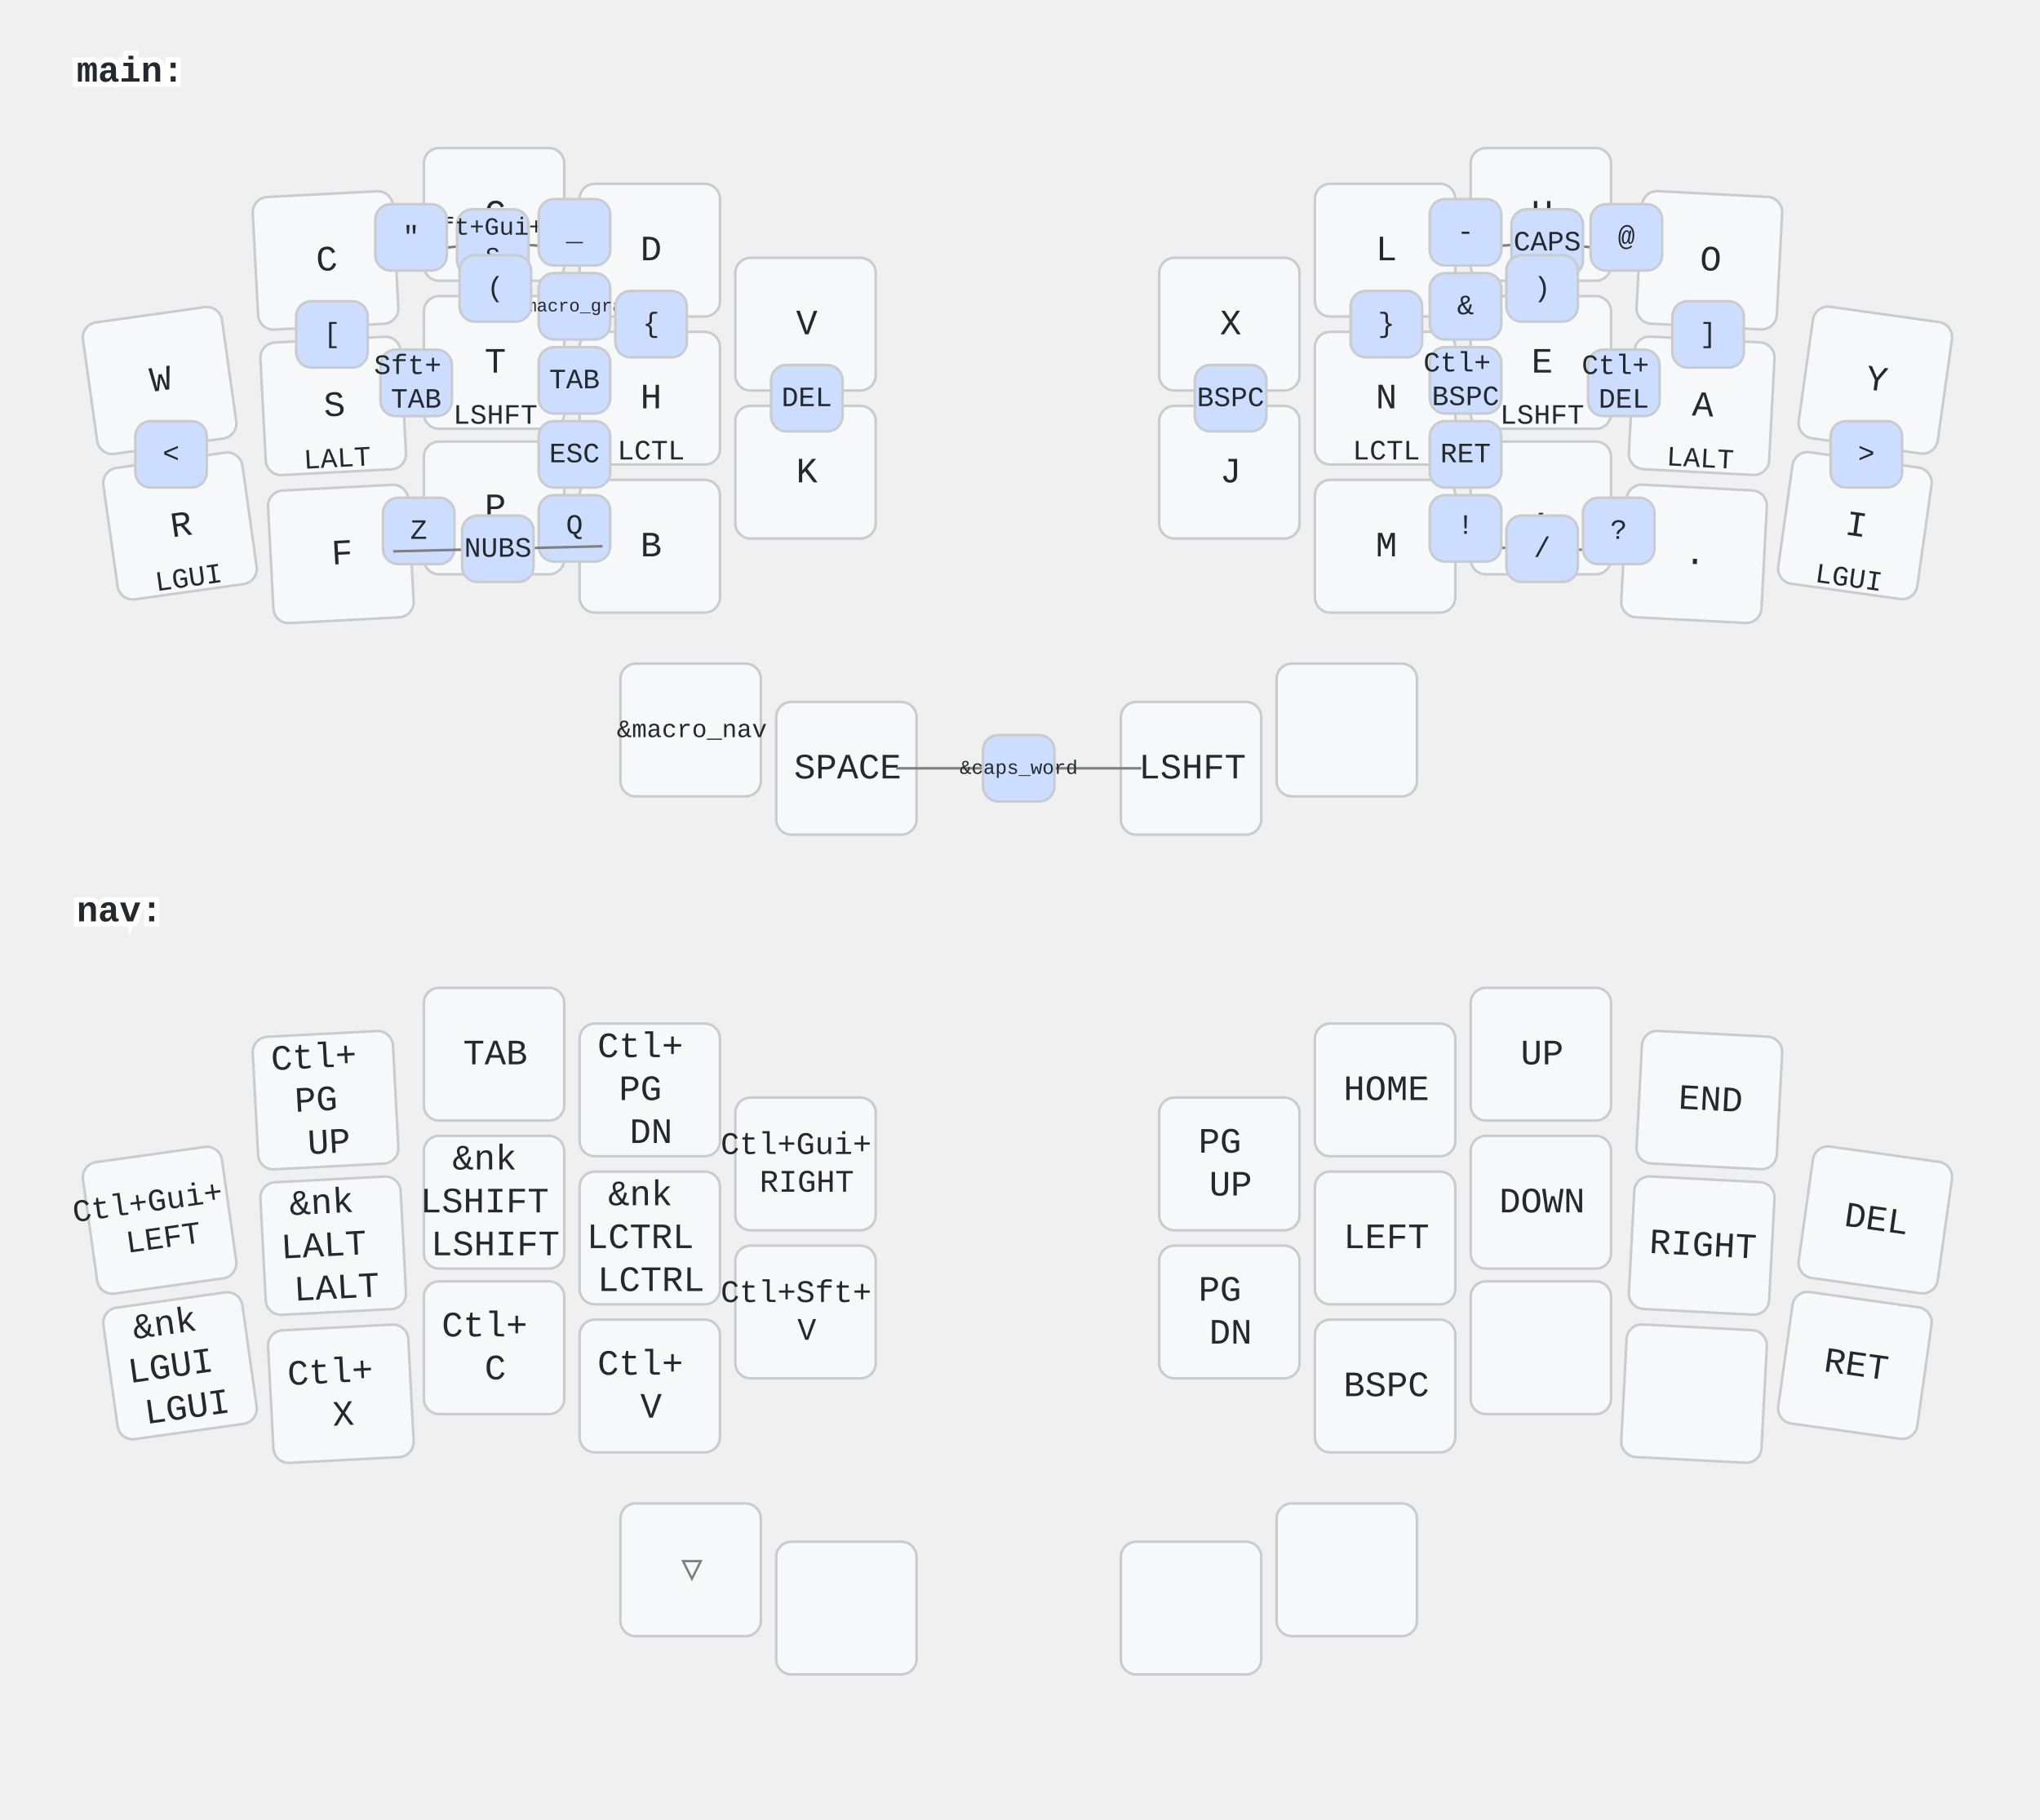
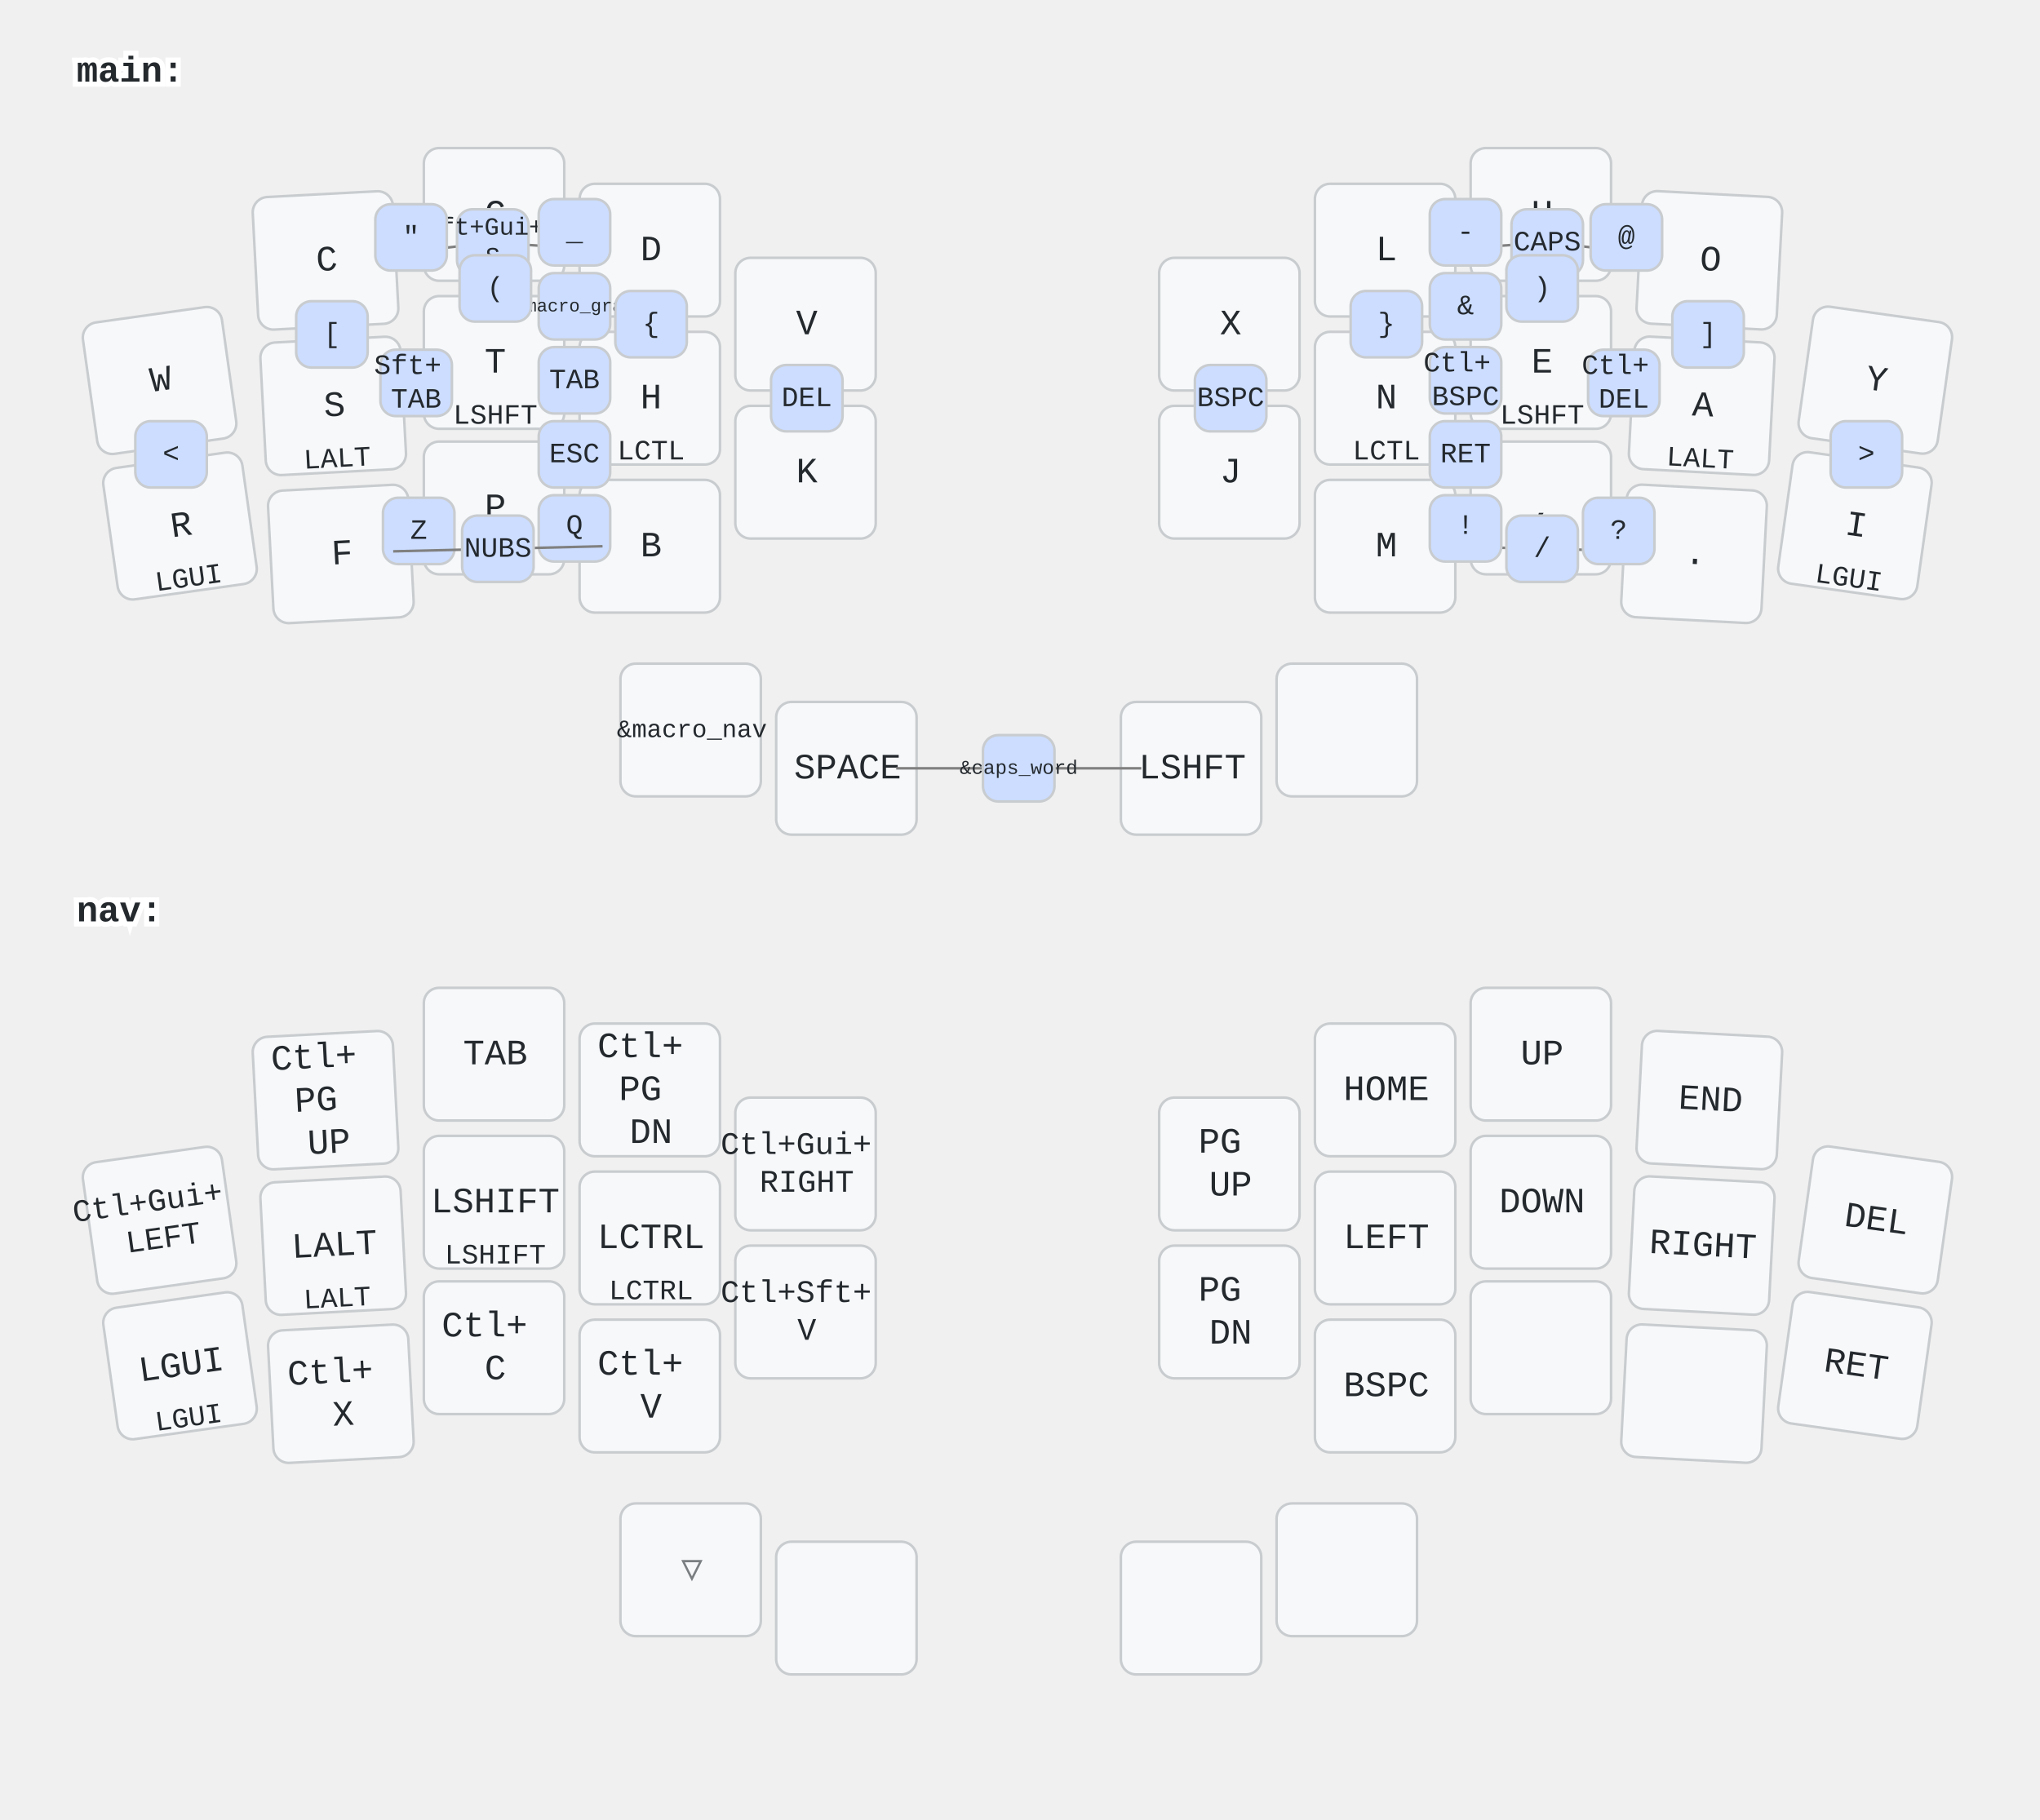
<svg xmlns="http://www.w3.org/2000/svg" width="799" height="713" viewBox="0 0 799 713" class="keymap">
  <style>/* inherit to force styles through use tags */
svg path {
    fill: inherit;
}

/* font and background color specifications */
svg.keymap {
    font-family: SFMono-Regular,Consolas,Liberation Mono,Menlo,monospace;
    font-size: 14px;
    font-kerning: normal;
    text-rendering: optimizeLegibility;
    fill: #24292e;
}

/* default key styling */
rect.key {
    fill: #f6f8fa;
}

rect.key, rect.combo {
    stroke: #c9cccf;
    stroke-width: 1;
}

/* default key side styling, only used is draw_key_sides is set */
rect.side {
    filter: brightness(90%);
}

/* color accent for combo boxes */
rect.combo, rect.combo-separate {
    fill: #cdf;
}

/* color accent for held keys */
rect.held, rect.combo.held {
    fill: #fdd;
}

/* color accent for ghost (optional) keys */
rect.ghost, rect.combo.ghost {
    stroke-dasharray: 4, 4;
    stroke-width: 2;
}

text {
    text-anchor: middle;
    dominant-baseline: middle;
}

/* styling for layer labels */
text.label {
    font-weight: bold;
    text-anchor: start;
    stroke: white;
    stroke-width: 4;
    paint-order: stroke;
}

/* styling for optional footer */
text.footer {
    text-anchor: end;
    dominant-baseline: auto;
    stroke: white;
    stroke-width: 4;
    paint-order: stroke;
}

/* styling for combo tap, and key hold/shifted label text */
text.combo, text.hold, text.shifted {
    font-size: 11px;
}

text.hold {
    text-anchor: middle;
    dominant-baseline: auto;
}

text.shifted {
    text-anchor: middle;
    dominant-baseline: hanging;
}

text.layer-activator {
    text-decoration: underline;
}

/* styling for hold/shifted label text in combo box */
text.combo.hold, text.combo.shifted {
    font-size: 8px;
}

/* lighter symbol for transparent keys */
text.trans {
    fill: #7b7e81;
}

/* styling for combo dendrons */
path.combo {
    stroke-width: 1;
    stroke: gray;
    fill: none;
}

/* Start Tabler Icons Cleanup */
/* cannot use height/width with glyphs */
.icon-tabler &gt; path {
    fill: inherit;
    stroke: inherit;
    stroke-width: 2;
}
/* hide tabler's default box */
.icon-tabler &gt; path[stroke="none"][fill="none"] {
    visibility: hidden;
}
/* End Tabler Icons Cleanup */
</style>
  <g transform="translate(30, 0)" class="layer-main">
    <text x="0" y="28" class="label" id="main">main:</text>
    <g transform="translate(0, 56)">
      <g transform="translate(33, 93) rotate(-8.0)" class="key keypos-0">
        <rect rx="6" ry="6" x="-28" y="-26" width="55" height="52" class="key" />
        <text x="0" y="0" class="key tap">W</text>
      </g>
      <g transform="translate(98, 46) rotate(-3.0)" class="key keypos-1">
        <rect rx="6" ry="6" x="-28" y="-26" width="55" height="52" class="key" />
        <text x="0" y="0" class="key tap">C</text>
      </g>
      <g transform="translate(164, 28)" class="key keypos-2">
        <rect rx="6" ry="6" x="-28" y="-26" width="55" height="52" class="key" />
        <text x="0" y="0" class="key tap">G</text>
      </g>
      <g transform="translate(225, 42)" class="key keypos-3">
        <rect rx="6" ry="6" x="-28" y="-26" width="55" height="52" class="key" />
        <text x="0" y="0" class="key tap">D</text>
      </g>
      <g transform="translate(286, 71)" class="key keypos-4">
        <rect rx="6" ry="6" x="-28" y="-26" width="55" height="52" class="key" />
        <text x="0" y="0" class="key tap">V</text>
      </g>
      <g transform="translate(452, 71)" class="key keypos-5">
        <rect rx="6" ry="6" x="-28" y="-26" width="55" height="52" class="key" />
        <text x="0" y="0" class="key tap">X</text>
      </g>
      <g transform="translate(513, 42)" class="key keypos-6">
        <rect rx="6" ry="6" x="-28" y="-26" width="55" height="52" class="key" />
        <text x="0" y="0" class="key tap">L</text>
      </g>
      <g transform="translate(574, 28)" class="key keypos-7">
        <rect rx="6" ry="6" x="-28" y="-26" width="55" height="52" class="key" />
        <text x="0" y="0" class="key tap">U</text>
      </g>
      <g transform="translate(640, 46) rotate(3.0)" class="key keypos-8">
        <rect rx="6" ry="6" x="-28" y="-26" width="55" height="52" class="key" />
        <text x="0" y="0" class="key tap">O</text>
      </g>
      <g transform="translate(705, 93) rotate(8.0)" class="key keypos-9">
        <rect rx="6" ry="6" x="-28" y="-26" width="55" height="52" class="key" />
        <text x="0" y="0" class="key tap">Y</text>
      </g>
      <g transform="translate(41, 150) rotate(-8.0)" class="key keypos-10">
        <rect rx="6" ry="6" x="-28" y="-26" width="55" height="52" class="key" />
        <text x="0" y="0" class="key tap">R</text>
        <text x="0" y="24" class="key hold">LGUI</text>
      </g>
      <g transform="translate(101, 103) rotate(-3.0)" class="key keypos-11">
        <rect rx="6" ry="6" x="-28" y="-26" width="55" height="52" class="key" />
        <text x="0" y="0" class="key tap">S</text>
        <text x="0" y="24" class="key hold">LALT</text>
      </g>
      <g transform="translate(164, 86)" class="key keypos-12">
        <rect rx="6" ry="6" x="-28" y="-26" width="55" height="52" class="key" />
        <text x="0" y="0" class="key tap">T</text>
        <text x="0" y="24" class="key hold">LSHFT</text>
      </g>
      <g transform="translate(225, 100)" class="key keypos-13">
        <rect rx="6" ry="6" x="-28" y="-26" width="55" height="52" class="key" />
        <text x="0" y="0" class="key tap">H</text>
        <text x="0" y="24" class="key hold">LCTL</text>
      </g>
      <g transform="translate(286, 129)" class="key keypos-14">
        <rect rx="6" ry="6" x="-28" y="-26" width="55" height="52" class="key" />
        <text x="0" y="0" class="key tap">K</text>
      </g>
      <g transform="translate(452, 129)" class="key keypos-15">
        <rect rx="6" ry="6" x="-28" y="-26" width="55" height="52" class="key" />
        <text x="0" y="0" class="key tap">J</text>
      </g>
      <g transform="translate(513, 100)" class="key keypos-16">
        <rect rx="6" ry="6" x="-28" y="-26" width="55" height="52" class="key" />
        <text x="0" y="0" class="key tap">N</text>
        <text x="0" y="24" class="key hold">LCTL</text>
      </g>
      <g transform="translate(574, 86)" class="key keypos-17">
        <rect rx="6" ry="6" x="-28" y="-26" width="55" height="52" class="key" />
        <text x="0" y="0" class="key tap">E</text>
        <text x="0" y="24" class="key hold">LSHFT</text>
      </g>
      <g transform="translate(637, 103) rotate(3.0)" class="key keypos-18">
        <rect rx="6" ry="6" x="-28" y="-26" width="55" height="52" class="key" />
        <text x="0" y="0" class="key tap">A</text>
        <text x="0" y="24" class="key hold">LALT</text>
      </g>
      <g transform="translate(697, 150) rotate(8.0)" class="key keypos-19">
        <rect rx="6" ry="6" x="-28" y="-26" width="55" height="52" class="key" />
        <text x="0" y="0" class="key tap">I</text>
        <text x="0" y="24" class="key hold">LGUI</text>
      </g>
      <g transform="translate(104, 161) rotate(-3.0)" class="key keypos-20">
        <rect rx="6" ry="6" x="-28" y="-26" width="55" height="52" class="key" />
        <text x="0" y="0" class="key tap">F</text>
      </g>
      <g transform="translate(164, 143)" class="key keypos-21">
        <rect rx="6" ry="6" x="-28" y="-26" width="55" height="52" class="key" />
        <text x="0" y="0" class="key tap">P</text>
      </g>
      <g transform="translate(225, 158)" class="key keypos-22">
        <rect rx="6" ry="6" x="-28" y="-26" width="55" height="52" class="key" />
        <text x="0" y="0" class="key tap">B</text>
      </g>
      <g transform="translate(513, 158)" class="key keypos-23">
        <rect rx="6" ry="6" x="-28" y="-26" width="55" height="52" class="key" />
        <text x="0" y="0" class="key tap">M</text>
      </g>
      <g transform="translate(574, 143)" class="key keypos-24">
        <rect rx="6" ry="6" x="-28" y="-26" width="55" height="52" class="key" />
        <text x="0" y="0" class="key tap">,</text>
      </g>
      <g transform="translate(634, 161) rotate(3.0)" class="key keypos-25">
        <rect rx="6" ry="6" x="-28" y="-26" width="55" height="52" class="key" />
        <text x="0" y="0" class="key tap">.</text>
      </g>
      <g transform="translate(241, 230)" class="key keypos-26">
        <rect rx="6" ry="6" x="-28" y="-26" width="55" height="52" class="key" />
        <text x="0" y="0" class="key tap">
          <tspan style="font-size: 70%">&amp;macro_nav</tspan>
        </text>
      </g>
      <g transform="translate(302, 245)" class="key keypos-27">
        <rect rx="6" ry="6" x="-28" y="-26" width="55" height="52" class="key" />
        <text x="0" y="0" class="key tap">SPACE</text>
      </g>
      <g transform="translate(437, 245)" class="key keypos-28">
        <rect rx="6" ry="6" x="-28" y="-26" width="55" height="52" class="key" />
        <text x="0" y="0" class="key tap">LSHFT</text>
      </g>
      <g transform="translate(498, 230)" class="key keypos-29">
        <rect rx="6" ry="6" x="-28" y="-26" width="55" height="52" class="key" />
      </g>
      <g class="combo combopos-0">
        <rect rx="6" ry="6" x="120" y="139" width="28" height="26" class="combo" />
        <text x="134" y="152" class="combo tap">Z</text>
      </g>
      <g class="combo combopos-1">
        <rect rx="6" ry="6" x="181" y="138" width="28" height="26" class="combo" />
        <text x="195" y="150" class="combo tap">Q</text>
      </g>
      <g class="combo combopos-2">
        <rect rx="6" ry="6" x="272" y="87" width="28" height="26" class="combo" />
        <text x="286" y="100" class="combo tap">DEL</text>
      </g>
      <g class="combo combopos-3">
        <rect rx="6" ry="6" x="438" y="87" width="28" height="26" class="combo" />
        <text x="452" y="100" class="combo tap">BSPC</text>
      </g>
      <g class="combo combopos-4">
        <path d="M576,39 l-43,3" class="combo" />
        <path d="M576,39 l45,5" class="combo" />
        <rect rx="6" ry="6" x="562" y="26" width="28" height="26" class="combo" />
        <text x="576" y="39" class="combo tap">CAPS</text>
      </g>
      <g class="combo combopos-5">
        <path d="M369,245 l-48,0" class="combo" />
        <path d="M369,245 l48,0" class="combo" />
        <rect rx="6" ry="6" x="355" y="232" width="28" height="26" class="combo" />
        <text x="369" y="245" class="combo tap">
          <tspan style="font-size: 70%">&amp;caps_word</tspan>
        </text>
      </g>
      <g class="combo combopos-6">
        <rect rx="6" ry="6" x="181" y="109" width="28" height="26" class="combo" />
        <text x="195" y="122" class="combo tap">ESC</text>
      </g>
      <g class="combo combopos-7">
        <rect rx="6" ry="6" x="530" y="109" width="28" height="26" class="combo" />
        <text x="544" y="122" class="combo tap">RET</text>
      </g>
      <g class="combo combopos-8">
        <path d="M163,39 l-45,5" class="combo" />
        <path d="M163,39 l43,3" class="combo" />
        <rect rx="6" ry="6" x="149" y="26" width="28" height="26" class="combo" />
        <text x="163" y="39" class="combo tap">
          <tspan x="163" dy="-0.6em" style="font-size: 88%">Sft+Gui+</tspan>
          <tspan x="163" dy="1.2em" style="font-size: 88%">S</tspan>
        </text>
      </g>
      <g class="combo combopos-9">
        <rect rx="6" ry="6" x="181" y="51" width="28" height="26" class="combo" />
        <text x="195" y="64" class="combo tap">
          <tspan style="font-size: 64%">&amp;macro_gra…</tspan>
        </text>
      </g>
      <g class="combo combopos-10">
        <rect rx="6" ry="6" x="119" y="81" width="28" height="26" class="combo" />
        <text x="133" y="94" class="combo tap">
          <tspan x="133" dy="-0.6em">Sft+</tspan>
          <tspan x="133" dy="1.2em">TAB</tspan>
        </text>
      </g>
      <g class="combo combopos-11">
        <rect rx="6" ry="6" x="181" y="80" width="28" height="26" class="combo" />
        <text x="195" y="93" class="combo tap">TAB</text>
      </g>
      <g class="combo combopos-12">
        <rect rx="6" ry="6" x="530" y="80" width="28" height="26" class="combo" />
        <text x="544" y="93" class="combo tap">
          <tspan x="544" dy="-0.6em">Ctl+</tspan>
          <tspan x="544" dy="1.2em">BSPC</tspan>
        </text>
      </g>
      <g class="combo combopos-13">
        <rect rx="6" ry="6" x="592" y="81" width="28" height="26" class="combo" />
        <text x="606" y="94" class="combo tap">
          <tspan x="606" dy="-0.6em">Ctl+</tspan>
          <tspan x="606" dy="1.2em">DEL</tspan>
        </text>
      </g>
      <g class="combo combopos-14">
        <rect rx="6" ry="6" x="181" y="22" width="28" height="26" class="combo" />
        <text x="195" y="35" class="combo tap">_</text>
      </g>
      <g class="combo combopos-15">
        <rect rx="6" ry="6" x="530" y="22" width="28" height="26" class="combo" />
        <text x="544" y="35" class="combo tap">-</text>
      </g>
      <g class="combo combopos-16">
        <rect rx="6" ry="6" x="530" y="51" width="28" height="26" class="combo" />
        <text x="544" y="64" class="combo tap">&amp;</text>
      </g>
      <g class="combo combopos-17">
        <path d="M574,159 l-41,-1" class="combo" />
        <path d="M574,159 l41,1" class="combo" />
        <rect rx="6" ry="6" x="560" y="146" width="28" height="26" class="combo" />
        <text x="574" y="159" class="combo tap">/</text>
      </g>
      <g class="combo combopos-18">
        <rect rx="6" ry="6" x="530" y="138" width="28" height="26" class="combo" />
        <text x="544" y="150" class="combo tap">!</text>
      </g>
      <g class="combo combopos-19">
        <rect rx="6" ry="6" x="590" y="139" width="28" height="26" class="combo" />
        <text x="604" y="152" class="combo tap">?</text>
      </g>
      <g class="combo combopos-20">
        <rect rx="6" ry="6" x="117" y="24" width="28" height="26" class="combo" />
        <text x="131" y="37" class="combo tap">"</text>
      </g>
      <g class="combo combopos-21">
        <rect rx="6" ry="6" x="593" y="24" width="28" height="26" class="combo" />
        <text x="607" y="37" class="combo tap">@</text>
      </g>
      <g class="combo combopos-22">
        <path d="M165,159 l-41,1" class="combo" />
        <path d="M165,159 l41,-1" class="combo" />
        <rect rx="6" ry="6" x="151" y="146" width="28" height="26" class="combo" />
        <text x="165" y="159" class="combo tap">NUBS</text>
      </g>
      <g class="combo combopos-23">
        <rect rx="6" ry="6" x="23" y="109" width="28" height="26" class="combo" />
        <text x="37" y="122" class="combo tap">&lt;</text>
      </g>
      <g class="combo combopos-24">
        <rect rx="6" ry="6" x="86" y="62" width="28" height="26" class="combo" />
        <text x="100" y="75" class="combo tap">[</text>
      </g>
      <g class="combo combopos-25">
        <rect rx="6" ry="6" x="150" y="44" width="28" height="26" class="combo" />
        <text x="164" y="57" class="combo tap">(</text>
      </g>
      <g class="combo combopos-26">
        <rect rx="6" ry="6" x="211" y="58" width="28" height="26" class="combo" />
        <text x="225" y="71" class="combo tap">{</text>
      </g>
      <g class="combo combopos-27">
        <rect rx="6" ry="6" x="687" y="109" width="28" height="26" class="combo" />
        <text x="701" y="122" class="combo tap">&gt;</text>
      </g>
      <g class="combo combopos-28">
        <rect rx="6" ry="6" x="499" y="58" width="28" height="26" class="combo" />
        <text x="513" y="71" class="combo tap">}</text>
      </g>
      <g class="combo combopos-29">
        <rect rx="6" ry="6" x="560" y="44" width="28" height="26" class="combo" />
        <text x="574" y="57" class="combo tap">)</text>
      </g>
      <g class="combo combopos-30">
        <rect rx="6" ry="6" x="625" y="62" width="28" height="26" class="combo" />
        <text x="639" y="75" class="combo tap">]</text>
      </g>
    </g>
  </g>
  <g transform="translate(30, 329)" class="layer-nav">
    <text x="0" y="28" class="label" id="nav">nav:</text>
    <g transform="translate(0, 56)">
      <g transform="translate(33, 93) rotate(-8.0)" class="key keypos-0">
        <rect rx="6" ry="6" x="-28" y="-26" width="55" height="52" class="key" />
        <text x="0" y="0" class="key tap">
          <tspan x="0" dy="-0.6em" style="font-size: 88%">Ctl+Gui+</tspan>
          <tspan x="0" dy="1.2em" style="font-size: 88%">LEFT</tspan>
        </text>
      </g>
      <g transform="translate(98, 46) rotate(-3.0)" class="key keypos-1">
        <rect rx="6" ry="6" x="-28" y="-26" width="55" height="52" class="key" />
        <text x="0" y="0" class="key tap">
          <tspan x="0" dy="-1.2em">Ctl+</tspan>
          <tspan x="0" dy="1.2em">PG</tspan>
          <tspan x="0" dy="1.2em">UP</tspan>
        </text>
      </g>
      <g transform="translate(164, 28)" class="key keypos-2">
        <rect rx="6" ry="6" x="-28" y="-26" width="55" height="52" class="key" />
        <text x="0" y="0" class="key tap">TAB</text>
      </g>
      <g transform="translate(225, 42)" class="key keypos-3">
        <rect rx="6" ry="6" x="-28" y="-26" width="55" height="52" class="key" />
        <text x="0" y="0" class="key tap">
          <tspan x="0" dy="-1.2em">Ctl+</tspan>
          <tspan x="0" dy="1.2em">PG</tspan>
          <tspan x="0" dy="1.2em">DN</tspan>
        </text>
      </g>
      <g transform="translate(286, 71)" class="key keypos-4">
        <rect rx="6" ry="6" x="-28" y="-26" width="55" height="52" class="key" />
        <text x="0" y="0" class="key tap">
          <tspan x="0" dy="-0.6em" style="font-size: 88%">Ctl+Gui+</tspan>
          <tspan x="0" dy="1.2em" style="font-size: 88%">RIGHT</tspan>
        </text>
      </g>
      <g transform="translate(452, 71)" class="key keypos-5">
        <rect rx="6" ry="6" x="-28" y="-26" width="55" height="52" class="key" />
        <text x="0" y="0" class="key tap">
          <tspan x="0" dy="-0.6em">PG</tspan>
          <tspan x="0" dy="1.2em">UP</tspan>
        </text>
      </g>
      <g transform="translate(513, 42)" class="key keypos-6">
        <rect rx="6" ry="6" x="-28" y="-26" width="55" height="52" class="key" />
        <text x="0" y="0" class="key tap">HOME</text>
      </g>
      <g transform="translate(574, 28)" class="key keypos-7">
        <rect rx="6" ry="6" x="-28" y="-26" width="55" height="52" class="key" />
        <text x="0" y="0" class="key tap">UP</text>
      </g>
      <g transform="translate(640, 46) rotate(3.0)" class="key keypos-8">
        <rect rx="6" ry="6" x="-28" y="-26" width="55" height="52" class="key" />
        <text x="0" y="0" class="key tap">END</text>
      </g>
      <g transform="translate(705, 93) rotate(8.0)" class="key keypos-9">
        <rect rx="6" ry="6" x="-28" y="-26" width="55" height="52" class="key" />
        <text x="0" y="0" class="key tap">DEL</text>
      </g>
      <g transform="translate(41, 150) rotate(-8.0)" class="key keypos-10">
        <rect rx="6" ry="6" x="-28" y="-26" width="55" height="52" class="key" />
-         <text x="0" y="0" class="key tap">
-           <tspan x="0" dy="-1.2em">&amp;nk</tspan>
-           <tspan x="0" dy="1.2em">LGUI</tspan>
-           <tspan x="0" dy="1.2em">LGUI</tspan>
-         </text>
+         <text x="0" y="0" class="key tap">LGUI</text>
+         <text x="0" y="24" class="key hold">LGUI</text>
      </g>
      <g transform="translate(101, 103) rotate(-3.0)" class="key keypos-11">
        <rect rx="6" ry="6" x="-28" y="-26" width="55" height="52" class="key" />
-         <text x="0" y="0" class="key tap">
-           <tspan x="0" dy="-1.2em">&amp;nk</tspan>
-           <tspan x="0" dy="1.2em">LALT</tspan>
-           <tspan x="0" dy="1.2em">LALT</tspan>
-         </text>
+         <text x="0" y="0" class="key tap">LALT</text>
+         <text x="0" y="24" class="key hold">LALT</text>
      </g>
      <g transform="translate(164, 86)" class="key keypos-12">
        <rect rx="6" ry="6" x="-28" y="-26" width="55" height="52" class="key" />
-         <text x="0" y="0" class="key tap">
-           <tspan x="0" dy="-1.2em">&amp;nk</tspan>
-           <tspan x="0" dy="1.2em">LSHIFT</tspan>
-           <tspan x="0" dy="1.2em">LSHIFT</tspan>
-         </text>
+         <text x="0" y="0" class="key tap">LSHIFT</text>
+         <text x="0" y="24" class="key hold">LSHIFT</text>
      </g>
      <g transform="translate(225, 100)" class="key keypos-13">
        <rect rx="6" ry="6" x="-28" y="-26" width="55" height="52" class="key" />
-         <text x="0" y="0" class="key tap">
-           <tspan x="0" dy="-1.2em">&amp;nk</tspan>
-           <tspan x="0" dy="1.2em">LCTRL</tspan>
-           <tspan x="0" dy="1.2em">LCTRL</tspan>
-         </text>
+         <text x="0" y="0" class="key tap">LCTRL</text>
+         <text x="0" y="24" class="key hold">LCTRL</text>
      </g>
      <g transform="translate(286, 129)" class="key keypos-14">
        <rect rx="6" ry="6" x="-28" y="-26" width="55" height="52" class="key" />
        <text x="0" y="0" class="key tap">
          <tspan x="0" dy="-0.6em" style="font-size: 88%">Ctl+Sft+</tspan>
          <tspan x="0" dy="1.2em" style="font-size: 88%">V</tspan>
        </text>
      </g>
      <g transform="translate(452, 129)" class="key keypos-15">
        <rect rx="6" ry="6" x="-28" y="-26" width="55" height="52" class="key" />
        <text x="0" y="0" class="key tap">
          <tspan x="0" dy="-0.6em">PG</tspan>
          <tspan x="0" dy="1.2em">DN</tspan>
        </text>
      </g>
      <g transform="translate(513, 100)" class="key keypos-16">
        <rect rx="6" ry="6" x="-28" y="-26" width="55" height="52" class="key" />
        <text x="0" y="0" class="key tap">LEFT</text>
      </g>
      <g transform="translate(574, 86)" class="key keypos-17">
        <rect rx="6" ry="6" x="-28" y="-26" width="55" height="52" class="key" />
        <text x="0" y="0" class="key tap">DOWN</text>
      </g>
      <g transform="translate(637, 103) rotate(3.0)" class="key keypos-18">
        <rect rx="6" ry="6" x="-28" y="-26" width="55" height="52" class="key" />
        <text x="0" y="0" class="key tap">RIGHT</text>
      </g>
      <g transform="translate(697, 150) rotate(8.0)" class="key keypos-19">
        <rect rx="6" ry="6" x="-28" y="-26" width="55" height="52" class="key" />
        <text x="0" y="0" class="key tap">RET</text>
      </g>
      <g transform="translate(104, 161) rotate(-3.0)" class="key keypos-20">
        <rect rx="6" ry="6" x="-28" y="-26" width="55" height="52" class="key" />
        <text x="0" y="0" class="key tap">
          <tspan x="0" dy="-0.6em">Ctl+</tspan>
          <tspan x="0" dy="1.2em">X</tspan>
        </text>
      </g>
      <g transform="translate(164, 143)" class="key keypos-21">
        <rect rx="6" ry="6" x="-28" y="-26" width="55" height="52" class="key" />
        <text x="0" y="0" class="key tap">
          <tspan x="0" dy="-0.6em">Ctl+</tspan>
          <tspan x="0" dy="1.2em">C</tspan>
        </text>
      </g>
      <g transform="translate(225, 158)" class="key keypos-22">
        <rect rx="6" ry="6" x="-28" y="-26" width="55" height="52" class="key" />
        <text x="0" y="0" class="key tap">
          <tspan x="0" dy="-0.6em">Ctl+</tspan>
          <tspan x="0" dy="1.2em">V</tspan>
        </text>
      </g>
      <g transform="translate(513, 158)" class="key keypos-23">
        <rect rx="6" ry="6" x="-28" y="-26" width="55" height="52" class="key" />
        <text x="0" y="0" class="key tap">BSPC</text>
      </g>
      <g transform="translate(574, 143)" class="key keypos-24">
        <rect rx="6" ry="6" x="-28" y="-26" width="55" height="52" class="key" />
      </g>
      <g transform="translate(634, 161) rotate(3.0)" class="key keypos-25">
        <rect rx="6" ry="6" x="-28" y="-26" width="55" height="52" class="key" />
      </g>
      <g transform="translate(241, 230)" class="key trans keypos-26">
        <rect rx="6" ry="6" x="-28" y="-26" width="55" height="52" class="key trans" />
        <text x="0" y="0" class="key trans tap">▽</text>
      </g>
      <g transform="translate(302, 245)" class="key keypos-27">
        <rect rx="6" ry="6" x="-28" y="-26" width="55" height="52" class="key" />
      </g>
      <g transform="translate(437, 245)" class="key keypos-28">
        <rect rx="6" ry="6" x="-28" y="-26" width="55" height="52" class="key" />
      </g>
      <g transform="translate(498, 230)" class="key keypos-29">
        <rect rx="6" ry="6" x="-28" y="-26" width="55" height="52" class="key" />
      </g>
    </g>
  </g>
</svg>
